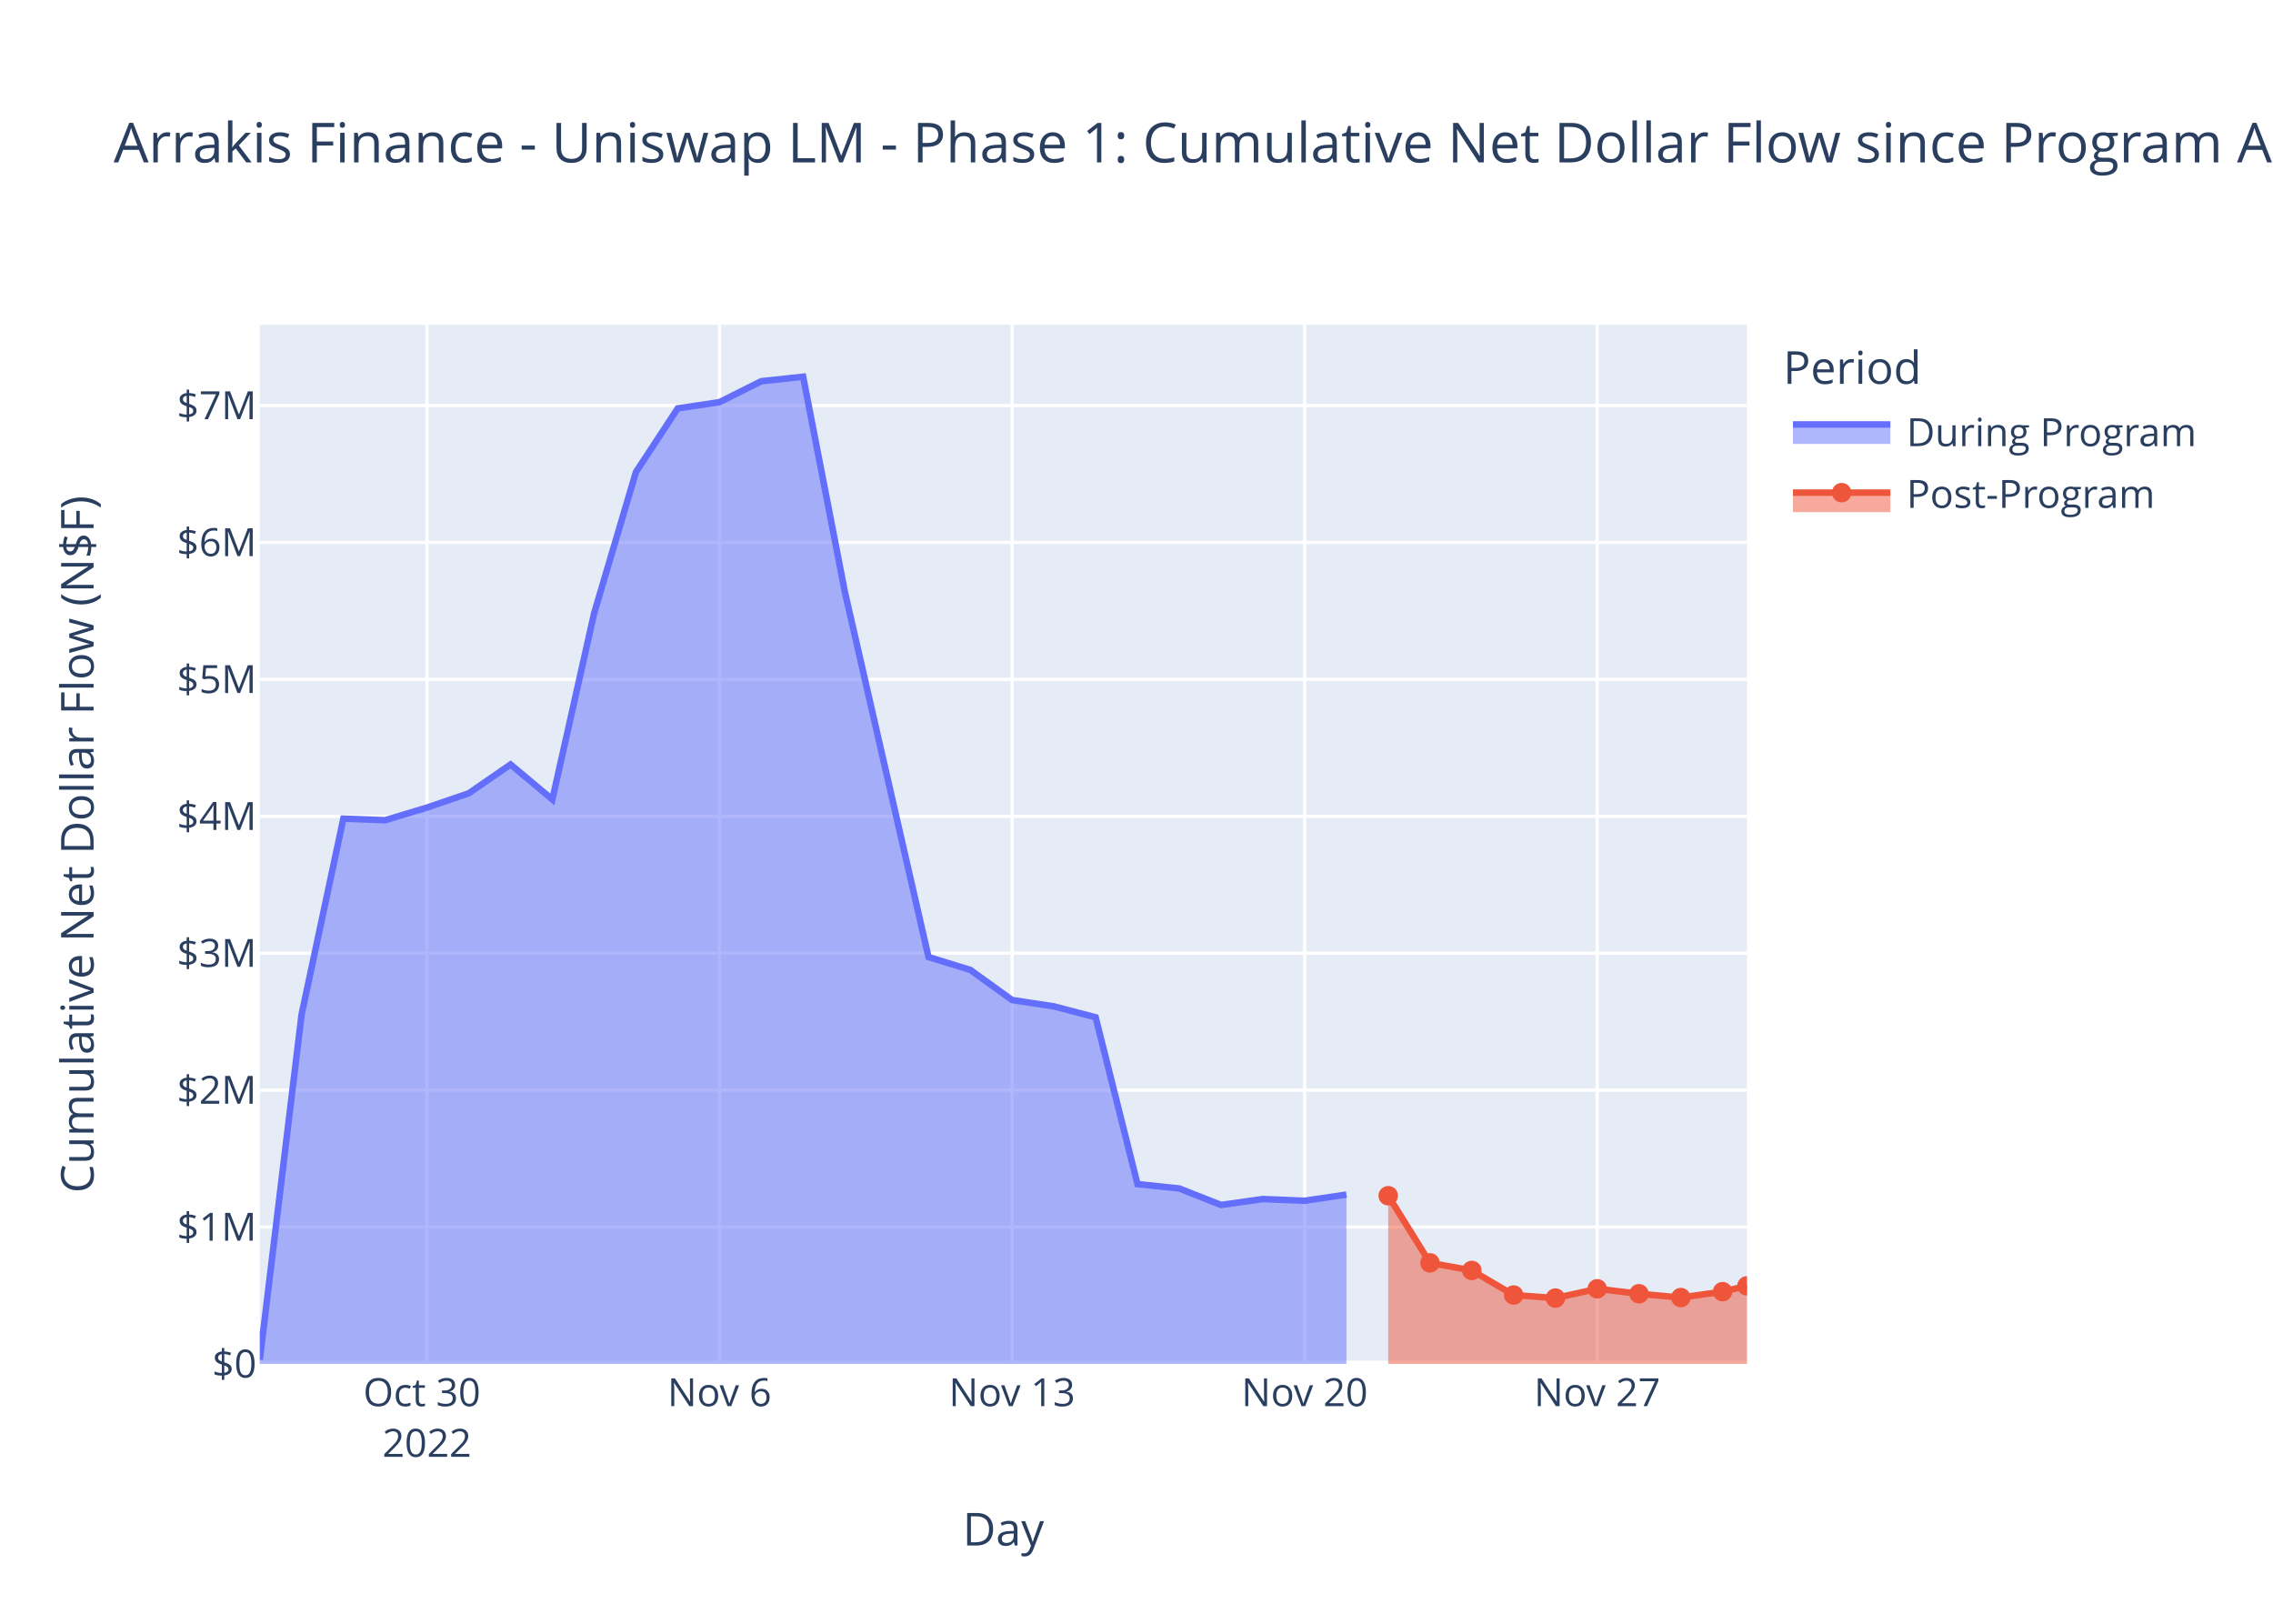
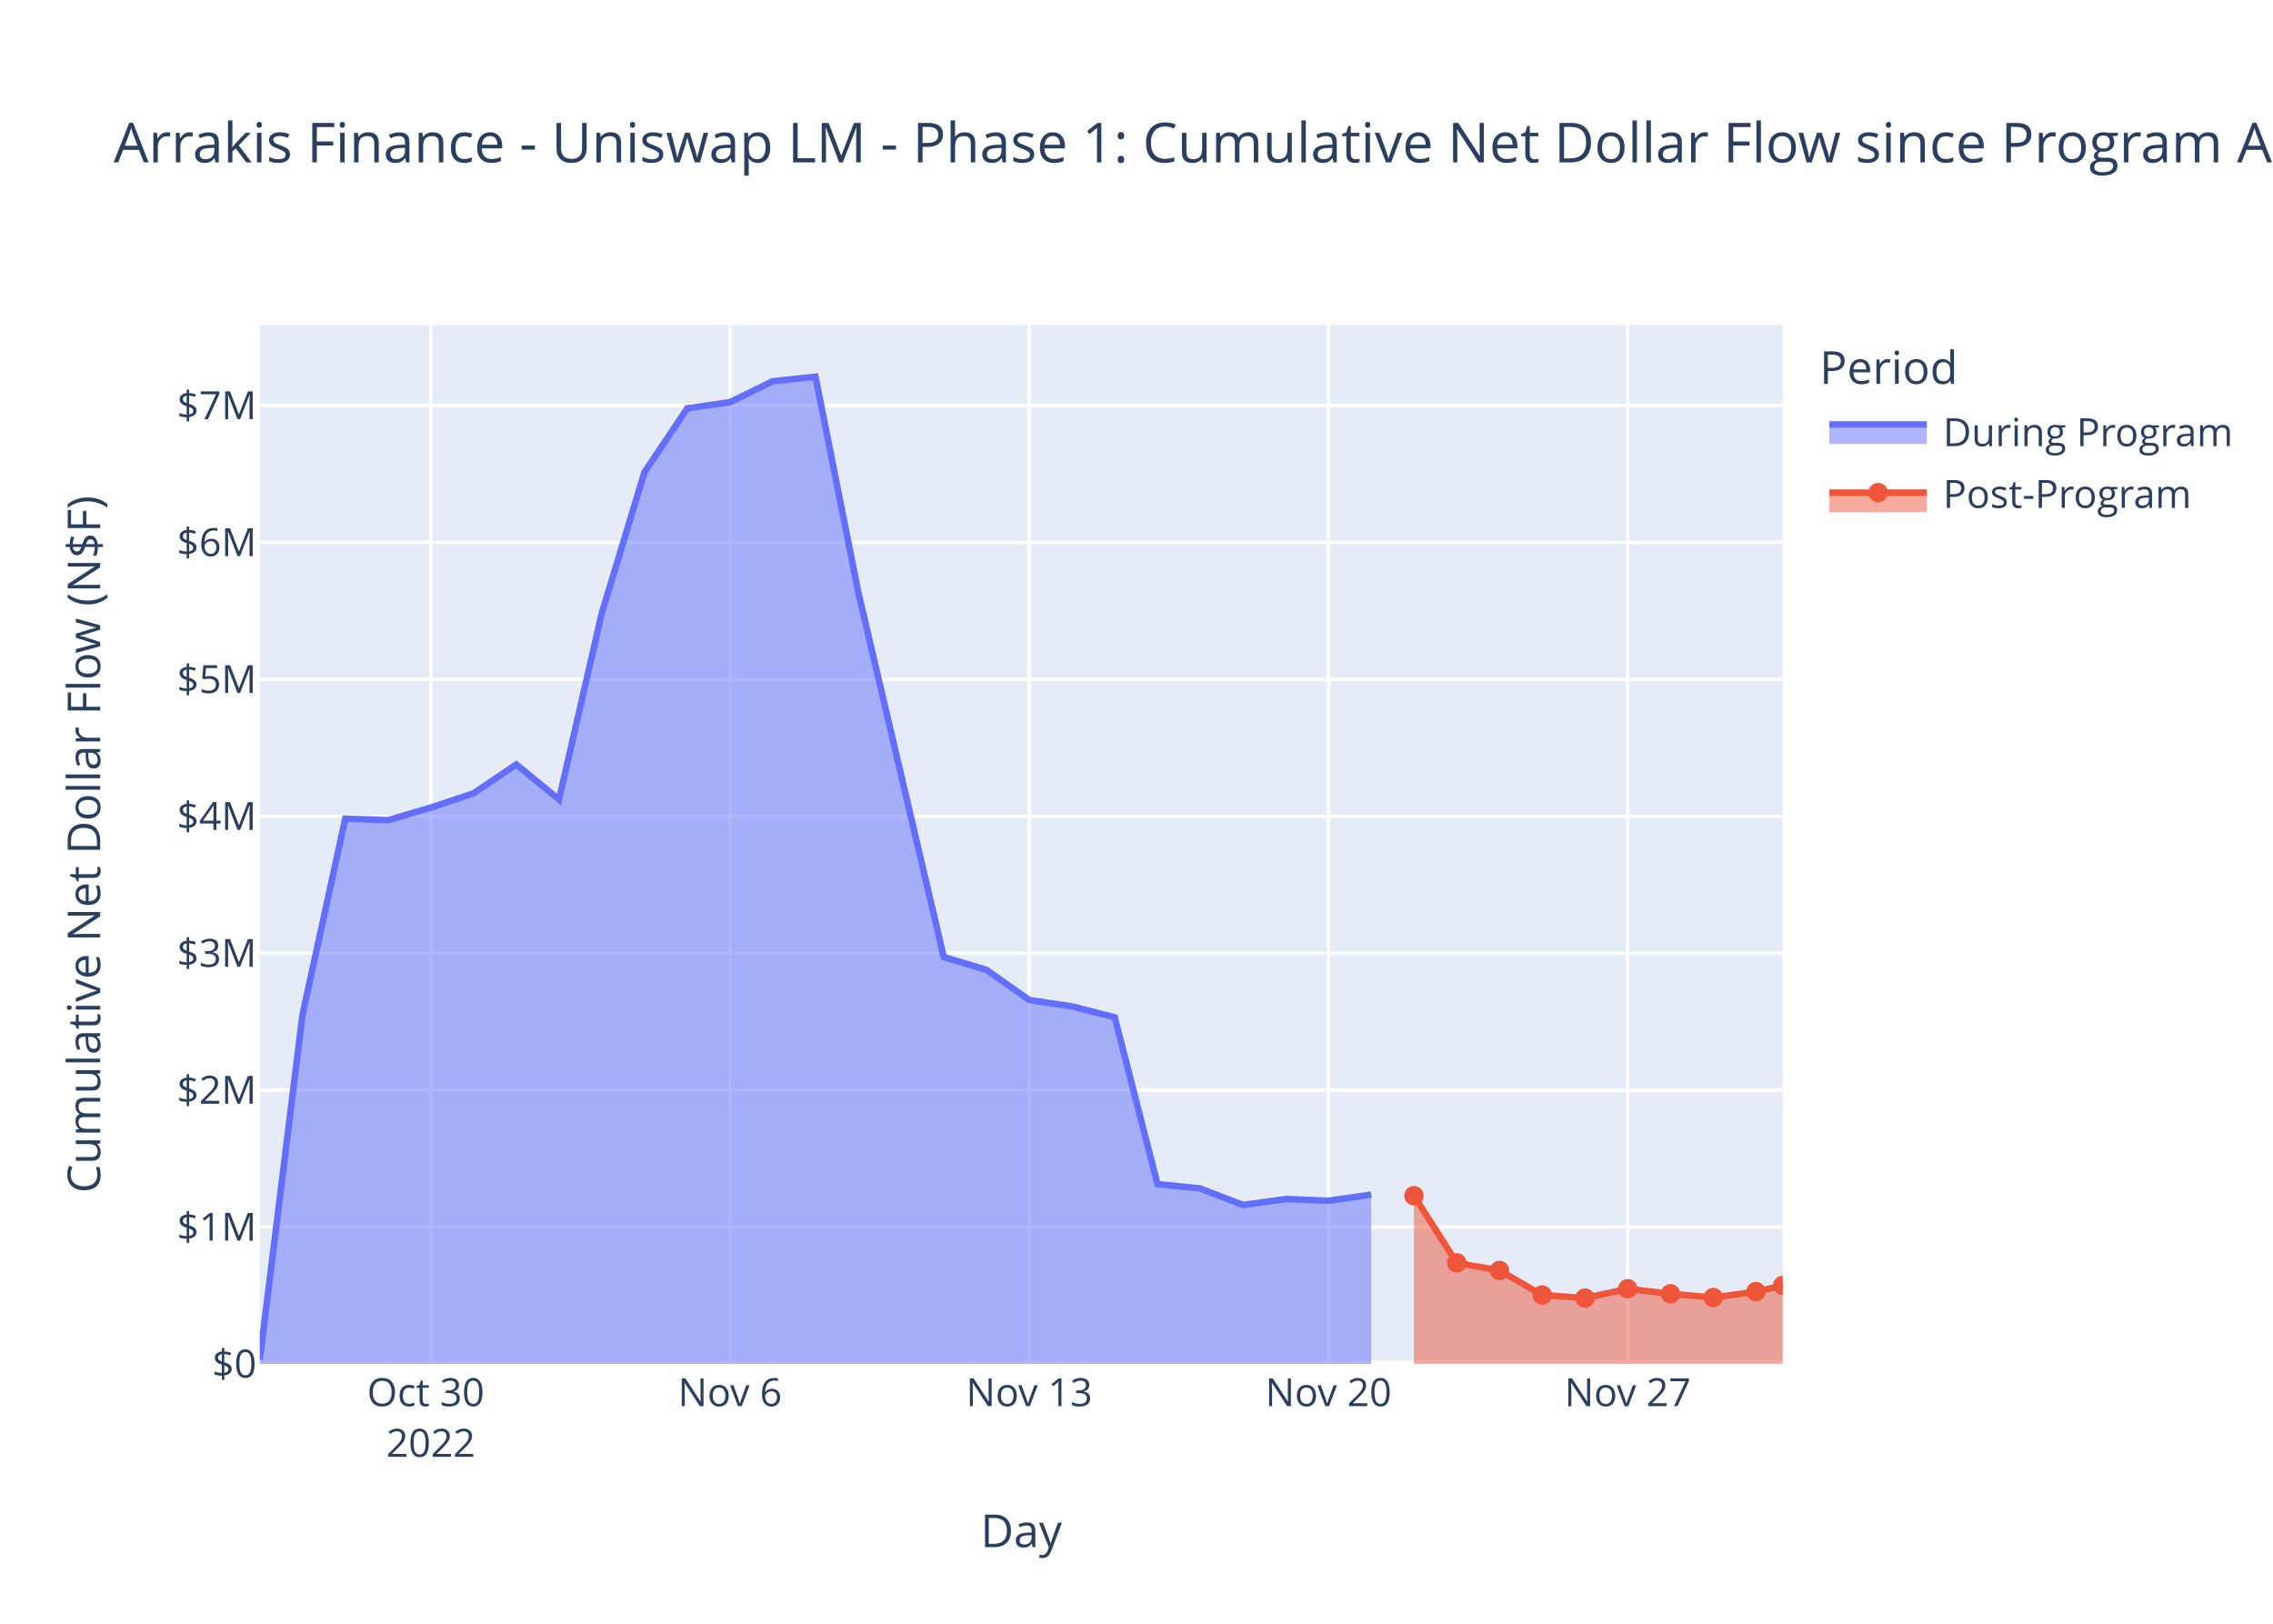
<svg xmlns="http://www.w3.org/2000/svg" class="main-svg" width="700" height="500" style="" viewBox="0 0 700 500">
  <rect x="0" y="0" width="700" height="500" style="fill: rgb(255, 255, 255); fill-opacity: 1;" />
-   <defs id="defs-522159">
+   <defs id="defs-14d1aa">
    <g class="clips">
-       <clipPath id="clip522159xyplot" class="plotclip">
-         <rect width="458" height="320" />
-       </clipPath>
-       <clipPath class="axesclip" id="clip522159x">
-         <rect x="80" y="0" width="458" height="500" />
-       </clipPath>
-       <clipPath class="axesclip" id="clip522159y">
+       <clipPath id="clip14d1aaxyplot" class="plotclip">
+         <rect width="469" height="320" />
+       </clipPath>
+       <clipPath class="axesclip" id="clip14d1aax">
+         <rect x="80" y="0" width="469" height="500" />
+       </clipPath>
+       <clipPath class="axesclip" id="clip14d1aay">
        <rect x="0" y="100" width="700" height="320" />
      </clipPath>
-       <clipPath class="axesclip" id="clip522159xy">
-         <rect x="80" y="100" width="458" height="320" />
+       <clipPath class="axesclip" id="clip14d1aaxy">
+         <rect x="80" y="100" width="469" height="320" />
      </clipPath>
    </g>
    <g class="gradients" />
    <g class="patterns" />
  </defs>
  <g class="bglayer">
-     <rect class="bg" x="80" y="100" width="458" height="320" style="fill: rgb(229, 236, 246); fill-opacity: 1; stroke-width: 0;" />
+     <rect class="bg" x="80" y="100" width="469" height="320" style="fill: rgb(229, 236, 246); fill-opacity: 1; stroke-width: 0;" />
  </g>
  <g class="layer-below">
    <g class="imagelayer" />
    <g class="shapelayer" />
  </g>
  <g class="cartesianlayer">
    <g class="subplot xy">
      <g class="layer-subplot">
        <g class="shapelayer" />
        <g class="imagelayer" />
      </g>
      <g class="minor-gridlayer">
        <g class="x" />
        <g class="y" />
      </g>
      <g class="gridlayer">
        <g class="x">
-           <path class="xgrid crisp" transform="translate(131.48,0)" d="M0,100v320" style="stroke: rgb(255, 255, 255); stroke-opacity: 1; stroke-width: 1px;" />
-           <path class="xgrid crisp" transform="translate(221.58,0)" d="M0,100v320" style="stroke: rgb(255, 255, 255); stroke-opacity: 1; stroke-width: 1px;" />
-           <path class="xgrid crisp" transform="translate(311.68,0)" d="M0,100v320" style="stroke: rgb(255, 255, 255); stroke-opacity: 1; stroke-width: 1px;" />
-           <path class="xgrid crisp" transform="translate(401.78,0)" d="M0,100v320" style="stroke: rgb(255, 255, 255); stroke-opacity: 1; stroke-width: 1px;" />
-           <path class="xgrid crisp" transform="translate(491.88,0)" d="M0,100v320" style="stroke: rgb(255, 255, 255); stroke-opacity: 1; stroke-width: 1px;" />
+           <path class="xgrid crisp" transform="translate(132.66,0)" d="M0,100v320" style="stroke: rgb(255, 255, 255); stroke-opacity: 1; stroke-width: 1px;" />
+           <path class="xgrid crisp" transform="translate(224.81,0)" d="M0,100v320" style="stroke: rgb(255, 255, 255); stroke-opacity: 1; stroke-width: 1px;" />
+           <path class="xgrid crisp" transform="translate(316.97,0)" d="M0,100v320" style="stroke: rgb(255, 255, 255); stroke-opacity: 1; stroke-width: 1px;" />
+           <path class="xgrid crisp" transform="translate(409.12,0)" d="M0,100v320" style="stroke: rgb(255, 255, 255); stroke-opacity: 1; stroke-width: 1px;" />
+           <path class="xgrid crisp" transform="translate(501.28,0)" d="M0,100v320" style="stroke: rgb(255, 255, 255); stroke-opacity: 1; stroke-width: 1px;" />
        </g>
        <g class="y">
-           <path class="ygrid crisp" transform="translate(0,377.84)" d="M80,0h458" style="stroke: rgb(255, 255, 255); stroke-opacity: 1; stroke-width: 1px;" />
-           <path class="ygrid crisp" transform="translate(0,335.68)" d="M80,0h458" style="stroke: rgb(255, 255, 255); stroke-opacity: 1; stroke-width: 1px;" />
-           <path class="ygrid crisp" transform="translate(0,293.52)" d="M80,0h458" style="stroke: rgb(255, 255, 255); stroke-opacity: 1; stroke-width: 1px;" />
-           <path class="ygrid crisp" transform="translate(0,251.36)" d="M80,0h458" style="stroke: rgb(255, 255, 255); stroke-opacity: 1; stroke-width: 1px;" />
-           <path class="ygrid crisp" transform="translate(0,209.2)" d="M80,0h458" style="stroke: rgb(255, 255, 255); stroke-opacity: 1; stroke-width: 1px;" />
-           <path class="ygrid crisp" transform="translate(0,167.04)" d="M80,0h458" style="stroke: rgb(255, 255, 255); stroke-opacity: 1; stroke-width: 1px;" />
-           <path class="ygrid crisp" transform="translate(0,124.88)" d="M80,0h458" style="stroke: rgb(255, 255, 255); stroke-opacity: 1; stroke-width: 1px;" />
+           <path class="ygrid crisp" transform="translate(0,377.84)" d="M80,0h469" style="stroke: rgb(255, 255, 255); stroke-opacity: 1; stroke-width: 1px;" />
+           <path class="ygrid crisp" transform="translate(0,335.68)" d="M80,0h469" style="stroke: rgb(255, 255, 255); stroke-opacity: 1; stroke-width: 1px;" />
+           <path class="ygrid crisp" transform="translate(0,293.52)" d="M80,0h469" style="stroke: rgb(255, 255, 255); stroke-opacity: 1; stroke-width: 1px;" />
+           <path class="ygrid crisp" transform="translate(0,251.36)" d="M80,0h469" style="stroke: rgb(255, 255, 255); stroke-opacity: 1; stroke-width: 1px;" />
+           <path class="ygrid crisp" transform="translate(0,209.2)" d="M80,0h469" style="stroke: rgb(255, 255, 255); stroke-opacity: 1; stroke-width: 1px;" />
+           <path class="ygrid crisp" transform="translate(0,167.04)" d="M80,0h469" style="stroke: rgb(255, 255, 255); stroke-opacity: 1; stroke-width: 1px;" />
+           <path class="ygrid crisp" transform="translate(0,124.88)" d="M80,0h469" style="stroke: rgb(255, 255, 255); stroke-opacity: 1; stroke-width: 1px;" />
        </g>
      </g>
      <g class="zerolinelayer">
-         <path class="yzl zl crisp" transform="translate(0,420)" d="M80,0h458" style="stroke: rgb(255, 255, 255); stroke-opacity: 1; stroke-width: 2px;" />
+         <path class="yzl zl crisp" transform="translate(0,420)" d="M80,0h469" style="stroke: rgb(255, 255, 255); stroke-opacity: 1; stroke-width: 2px;" />
      </g>
      <path class="xlines-below" />
      <path class="ylines-below" />
      <g class="overlines-below" />
      <g class="xaxislayer-below" />
      <g class="yaxislayer-below" />
      <g class="overaxes-below" />
-       <g class="plot" transform="translate(80,100)" clip-path="url(#clip522159xyplot)">
+       <g class="plot" transform="translate(80,100)" clip-path="url(#clip14d1aaxyplot)">
        <g class="scatterlayer mlayer">
-           <g class="trace scatter trace6a325b" style="stroke-miterlimit: 2;">
+           <g class="trace scatter trace135894" style="stroke-miterlimit: 2;">
            <g class="fills">
              <g>
-                 <path class="js-fill" d="M334.65,320L0,320L0,318.69L12.87,212.44L25.74,152.1L38.61,152.56L51.48,148.68L64.36,144.28L77.23,135.4L90.1,146.17L102.97,88.84L115.84,45.37L128.71,25.76L141.58,23.83L154.45,17.39L167.33,16L180.2,82.34L205.94,194.7L218.81,198.66L231.68,207.94L244.55,209.89L257.42,213.26L270.3,264.62L283.17,265.97L296.04,271.04L308.91,269.22L321.78,269.75L334.65,267.85" style="fill: rgb(99, 110, 250); fill-opacity: 0.5; stroke-width: 0;" />
+                 <path class="js-fill" d="M342.29,320L0,320L0,318.69L13.16,212.44L26.33,152.1L39.49,152.56L52.66,148.68L65.82,144.28L78.99,135.4L92.15,146.17L105.32,88.84L118.48,45.37L131.65,25.76L144.81,23.83L157.98,17.39L171.14,16L184.31,82.34L210.64,194.7L223.8,198.66L236.97,207.94L250.13,209.89L263.3,213.26L276.46,264.62L289.63,265.97L302.79,271.04L315.96,269.22L329.12,269.75L342.29,267.85" style="fill: rgb(99, 110, 250); fill-opacity: 0.5; stroke-width: 0;" />
              </g>
            </g>
            <g class="errorbars" />
            <g class="lines">
-               <path class="js-line" d="M0,318.69L12.87,212.44L25.74,152.1L38.61,152.56L51.48,148.68L64.36,144.28L77.23,135.4L90.1,146.17L102.97,88.84L115.84,45.37L128.71,25.76L141.58,23.83L154.45,17.39L167.33,16L180.2,82.34L205.94,194.7L218.81,198.66L231.68,207.94L244.55,209.89L257.42,213.26L270.3,264.62L283.17,265.97L296.04,271.04L308.91,269.22L321.78,269.75L334.65,267.85" style="vector-effect: non-scaling-stroke; fill: none; stroke: rgb(99, 110, 250); stroke-opacity: 1; stroke-width: 2px; opacity: 1;" />
+               <path class="js-line" d="M0,318.69L13.16,212.44L26.33,152.1L39.49,152.56L52.66,148.68L65.82,144.28L78.99,135.4L92.15,146.17L105.32,88.84L118.48,45.37L131.65,25.76L144.81,23.83L157.98,17.39L171.14,16L184.31,82.34L210.64,194.7L223.8,198.66L236.97,207.94L250.13,209.89L263.3,213.26L276.46,264.62L289.63,265.97L302.79,271.04L315.96,269.22L329.12,269.75L342.29,267.85" style="vector-effect: non-scaling-stroke; fill: none; stroke: rgb(99, 110, 250); stroke-opacity: 1; stroke-width: 2px; opacity: 1;" />
            </g>
            <g class="points" />
            <g class="text" />
          </g>
-           <g class="trace scatter trace2ac5b4" style="stroke-miterlimit: 2;">
+           <g class="trace scatter trace579825" style="stroke-miterlimit: 2;">
            <g class="fills">
              <g>
-                 <path class="js-fill" d="M458,320L347.52,320L347.52,268.2L360.39,288.88L373.27,291.21L386.14,298.78L399.01,299.72L411.88,296.86L424.75,298.39L437.62,299.56L450.49,297.74L458,295.95" style="fill: rgb(239, 85, 59); fill-opacity: 0.5; stroke-width: 0;" />
+                 <path class="js-fill" d="M469,320L355.45,320L355.45,268.2L368.62,288.88L381.78,291.21L394.95,298.78L408.11,299.72L421.28,296.86L434.44,298.39L447.61,299.56L460.77,297.74L469,295.84" style="fill: rgb(239, 85, 59); fill-opacity: 0.5; stroke-width: 0;" />
              </g>
            </g>
            <g class="errorbars" />
            <g class="lines">
-               <path class="js-line" d="M347.52,268.2L360.39,288.88L373.27,291.21L386.14,298.78L399.01,299.72L411.88,296.86L424.75,298.39L437.62,299.56L450.49,297.74L458,295.95" style="vector-effect: non-scaling-stroke; fill: none; stroke: rgb(239, 85, 59); stroke-opacity: 1; stroke-width: 2px; opacity: 1;" />
+               <path class="js-line" d="M355.45,268.2L368.62,288.88L381.78,291.21L394.95,298.78L408.11,299.72L421.28,296.86L434.44,298.39L447.61,299.56L460.77,297.74L469,295.84" style="vector-effect: non-scaling-stroke; fill: none; stroke: rgb(239, 85, 59); stroke-opacity: 1; stroke-width: 2px; opacity: 1;" />
            </g>
            <g class="points">
-               <path class="point" transform="translate(347.52,268.2)" d="M3,0A3,3 0 1,1 0,-3A3,3 0 0,1 3,0Z" style="opacity: 1; stroke-width: 0px; fill: rgb(239, 85, 59); fill-opacity: 1;" />
-               <path class="point" transform="translate(360.39,288.88)" d="M3,0A3,3 0 1,1 0,-3A3,3 0 0,1 3,0Z" style="opacity: 1; stroke-width: 0px; fill: rgb(239, 85, 59); fill-opacity: 1;" />
-               <path class="point" transform="translate(373.27,291.21)" d="M3,0A3,3 0 1,1 0,-3A3,3 0 0,1 3,0Z" style="opacity: 1; stroke-width: 0px; fill: rgb(239, 85, 59); fill-opacity: 1;" />
-               <path class="point" transform="translate(386.14,298.78)" d="M3,0A3,3 0 1,1 0,-3A3,3 0 0,1 3,0Z" style="opacity: 1; stroke-width: 0px; fill: rgb(239, 85, 59); fill-opacity: 1;" />
-               <path class="point" transform="translate(399.01,299.72)" d="M3,0A3,3 0 1,1 0,-3A3,3 0 0,1 3,0Z" style="opacity: 1; stroke-width: 0px; fill: rgb(239, 85, 59); fill-opacity: 1;" />
-               <path class="point" transform="translate(411.88,296.86)" d="M3,0A3,3 0 1,1 0,-3A3,3 0 0,1 3,0Z" style="opacity: 1; stroke-width: 0px; fill: rgb(239, 85, 59); fill-opacity: 1;" />
-               <path class="point" transform="translate(424.75,298.39)" d="M3,0A3,3 0 1,1 0,-3A3,3 0 0,1 3,0Z" style="opacity: 1; stroke-width: 0px; fill: rgb(239, 85, 59); fill-opacity: 1;" />
-               <path class="point" transform="translate(437.62,299.56)" d="M3,0A3,3 0 1,1 0,-3A3,3 0 0,1 3,0Z" style="opacity: 1; stroke-width: 0px; fill: rgb(239, 85, 59); fill-opacity: 1;" />
-               <path class="point" transform="translate(450.49,297.74)" d="M3,0A3,3 0 1,1 0,-3A3,3 0 0,1 3,0Z" style="opacity: 1; stroke-width: 0px; fill: rgb(239, 85, 59); fill-opacity: 1;" />
-               <path class="point" transform="translate(458,295.95)" d="M3,0A3,3 0 1,1 0,-3A3,3 0 0,1 3,0Z" style="opacity: 1; stroke-width: 0px; fill: rgb(239, 85, 59); fill-opacity: 1;" />
+               <path class="point" transform="translate(355.45,268.2)" d="M3,0A3,3 0 1,1 0,-3A3,3 0 0,1 3,0Z" style="opacity: 1; stroke-width: 0px; fill: rgb(239, 85, 59); fill-opacity: 1;" />
+               <path class="point" transform="translate(368.62,288.88)" d="M3,0A3,3 0 1,1 0,-3A3,3 0 0,1 3,0Z" style="opacity: 1; stroke-width: 0px; fill: rgb(239, 85, 59); fill-opacity: 1;" />
+               <path class="point" transform="translate(381.78,291.21)" d="M3,0A3,3 0 1,1 0,-3A3,3 0 0,1 3,0Z" style="opacity: 1; stroke-width: 0px; fill: rgb(239, 85, 59); fill-opacity: 1;" />
+               <path class="point" transform="translate(394.95,298.78)" d="M3,0A3,3 0 1,1 0,-3A3,3 0 0,1 3,0Z" style="opacity: 1; stroke-width: 0px; fill: rgb(239, 85, 59); fill-opacity: 1;" />
+               <path class="point" transform="translate(408.11,299.72)" d="M3,0A3,3 0 1,1 0,-3A3,3 0 0,1 3,0Z" style="opacity: 1; stroke-width: 0px; fill: rgb(239, 85, 59); fill-opacity: 1;" />
+               <path class="point" transform="translate(421.28,296.86)" d="M3,0A3,3 0 1,1 0,-3A3,3 0 0,1 3,0Z" style="opacity: 1; stroke-width: 0px; fill: rgb(239, 85, 59); fill-opacity: 1;" />
+               <path class="point" transform="translate(434.44,298.39)" d="M3,0A3,3 0 1,1 0,-3A3,3 0 0,1 3,0Z" style="opacity: 1; stroke-width: 0px; fill: rgb(239, 85, 59); fill-opacity: 1;" />
+               <path class="point" transform="translate(447.61,299.56)" d="M3,0A3,3 0 1,1 0,-3A3,3 0 0,1 3,0Z" style="opacity: 1; stroke-width: 0px; fill: rgb(239, 85, 59); fill-opacity: 1;" />
+               <path class="point" transform="translate(460.77,297.74)" d="M3,0A3,3 0 1,1 0,-3A3,3 0 0,1 3,0Z" style="opacity: 1; stroke-width: 0px; fill: rgb(239, 85, 59); fill-opacity: 1;" />
+               <path class="point" transform="translate(469,295.84)" d="M3,0A3,3 0 1,1 0,-3A3,3 0 0,1 3,0Z" style="opacity: 1; stroke-width: 0px; fill: rgb(239, 85, 59); fill-opacity: 1;" />
            </g>
            <g class="text" />
          </g>
        </g>
      </g>
      <g class="overplot" />
      <path class="xlines-above crisp" d="M0,0" style="fill: none;" />
      <path class="ylines-above crisp" d="M0,0" style="fill: none;" />
      <g class="overlines-above" />
      <g class="xaxislayer-above">
        <g class="xtick">
-           <text text-anchor="middle" x="0" y="433" transform="translate(131.48,0)" style="font-family: 'Open Sans', verdana, arial, sans-serif; font-size: 12px; fill: rgb(42, 63, 95); fill-opacity: 1; white-space: pre; opacity: 1;">
+           <text text-anchor="middle" x="0" y="433" transform="translate(132.66,0)" style="font-family: 'Open Sans', verdana, arial, sans-serif; font-size: 12px; fill: rgb(42, 63, 95); fill-opacity: 1; white-space: pre; opacity: 1;">
            <tspan class="line" dy="0em" x="0" y="433">Oct 30</tspan>
            <tspan class="line" dy="1.3em" x="0" y="433">2022</tspan>
          </text>
        </g>
        <g class="xtick">
-           <text text-anchor="middle" x="0" y="433" style="font-family: 'Open Sans', verdana, arial, sans-serif; font-size: 12px; fill: rgb(42, 63, 95); fill-opacity: 1; white-space: pre; opacity: 1;" transform="translate(221.58,0)">Nov 6</text>
-         </g>
-         <g class="xtick">
-           <text text-anchor="middle" x="0" y="433" style="font-family: 'Open Sans', verdana, arial, sans-serif; font-size: 12px; fill: rgb(42, 63, 95); fill-opacity: 1; white-space: pre; opacity: 1;" transform="translate(311.68,0)">Nov 13</text>
-         </g>
-         <g class="xtick">
-           <text text-anchor="middle" x="0" y="433" style="font-family: 'Open Sans', verdana, arial, sans-serif; font-size: 12px; fill: rgb(42, 63, 95); fill-opacity: 1; white-space: pre; opacity: 1;" transform="translate(401.78,0)">Nov 20</text>
-         </g>
-         <g class="xtick">
-           <text text-anchor="middle" x="0" y="433" style="font-family: 'Open Sans', verdana, arial, sans-serif; font-size: 12px; fill: rgb(42, 63, 95); fill-opacity: 1; white-space: pre; opacity: 1;" transform="translate(491.88,0)">Nov 27</text>
+           <text text-anchor="middle" x="0" y="433" style="font-family: 'Open Sans', verdana, arial, sans-serif; font-size: 12px; fill: rgb(42, 63, 95); fill-opacity: 1; white-space: pre; opacity: 1;" transform="translate(224.81,0)">Nov 6</text>
+         </g>
+         <g class="xtick">
+           <text text-anchor="middle" x="0" y="433" style="font-family: 'Open Sans', verdana, arial, sans-serif; font-size: 12px; fill: rgb(42, 63, 95); fill-opacity: 1; white-space: pre; opacity: 1;" transform="translate(316.97,0)">Nov 13</text>
+         </g>
+         <g class="xtick">
+           <text text-anchor="middle" x="0" y="433" style="font-family: 'Open Sans', verdana, arial, sans-serif; font-size: 12px; fill: rgb(42, 63, 95); fill-opacity: 1; white-space: pre; opacity: 1;" transform="translate(409.12,0)">Nov 20</text>
+         </g>
+         <g class="xtick">
+           <text text-anchor="middle" x="0" y="433" style="font-family: 'Open Sans', verdana, arial, sans-serif; font-size: 12px; fill: rgb(42, 63, 95); fill-opacity: 1; white-space: pre; opacity: 1;" transform="translate(501.28,0)">Nov 27</text>
        </g>
      </g>
      <g class="yaxislayer-above">
        <g class="ytick">
          <text text-anchor="end" x="79" y="4.2" transform="translate(0,420)" style="font-family: 'Open Sans', verdana, arial, sans-serif; font-size: 12px; fill: rgb(42, 63, 95); fill-opacity: 1; white-space: pre; opacity: 1;">$0</text>
        </g>
        <g class="ytick">
          <text text-anchor="end" x="79" y="4.2" style="font-family: 'Open Sans', verdana, arial, sans-serif; font-size: 12px; fill: rgb(42, 63, 95); fill-opacity: 1; white-space: pre; opacity: 1;" transform="translate(0,377.84)">$1M</text>
        </g>
        <g class="ytick">
          <text text-anchor="end" x="79" y="4.2" style="font-family: 'Open Sans', verdana, arial, sans-serif; font-size: 12px; fill: rgb(42, 63, 95); fill-opacity: 1; white-space: pre; opacity: 1;" transform="translate(0,335.68)">$2M</text>
        </g>
        <g class="ytick">
          <text text-anchor="end" x="79" y="4.2" style="font-family: 'Open Sans', verdana, arial, sans-serif; font-size: 12px; fill: rgb(42, 63, 95); fill-opacity: 1; white-space: pre; opacity: 1;" transform="translate(0,293.52)">$3M</text>
        </g>
        <g class="ytick">
          <text text-anchor="end" x="79" y="4.2" style="font-family: 'Open Sans', verdana, arial, sans-serif; font-size: 12px; fill: rgb(42, 63, 95); fill-opacity: 1; white-space: pre; opacity: 1;" transform="translate(0,251.36)">$4M</text>
        </g>
        <g class="ytick">
          <text text-anchor="end" x="79" y="4.2" style="font-family: 'Open Sans', verdana, arial, sans-serif; font-size: 12px; fill: rgb(42, 63, 95); fill-opacity: 1; white-space: pre; opacity: 1;" transform="translate(0,209.2)">$5M</text>
        </g>
        <g class="ytick">
          <text text-anchor="end" x="79" y="4.2" style="font-family: 'Open Sans', verdana, arial, sans-serif; font-size: 12px; fill: rgb(42, 63, 95); fill-opacity: 1; white-space: pre; opacity: 1;" transform="translate(0,167.04)">$6M</text>
        </g>
        <g class="ytick">
          <text text-anchor="end" x="79" y="4.2" style="font-family: 'Open Sans', verdana, arial, sans-serif; font-size: 12px; fill: rgb(42, 63, 95); fill-opacity: 1; white-space: pre; opacity: 1;" transform="translate(0,124.88)">$7M</text>
        </g>
      </g>
      <g class="overaxes-above" />
    </g>
  </g>
  <g class="polarlayer" />
  <g class="smithlayer" />
  <g class="ternarylayer" />
  <g class="geolayer" />
  <g class="funnelarealayer" />
  <g class="pielayer" />
  <g class="iciclelayer" />
  <g class="treemaplayer" />
  <g class="sunburstlayer" />
  <g class="glimages" />
-   <defs id="topdefs-522159">
+   <defs id="topdefs-14d1aa">
    <g class="clips" />
-     <clipPath id="legend522159">
-       <rect width="141" height="67" x="0" y="0" />
+     <clipPath id="legend14d1aa">
+       <rect width="130" height="67" x="0" y="0" />
    </clipPath>
  </defs>
  <g class="layer-above">
    <g class="imagelayer" />
    <g class="shapelayer" />
  </g>
  <g class="infolayer">
-     <g class="legend" pointer-events="all" transform="translate(547.16,100)">
-       <rect class="bg" shape-rendering="crispEdges" width="141" height="67" x="0" y="0" style="stroke: rgb(68, 68, 68); stroke-opacity: 1; fill: rgb(255, 255, 255); fill-opacity: 1; stroke-width: 0px;" />
-       <g class="scrollbox" transform="" clip-path="url(#legend522159)">
+     <g class="legend" pointer-events="all" transform="translate(558.38,100)">
+       <rect class="bg" shape-rendering="crispEdges" width="130" height="67" x="0" y="0" style="stroke: rgb(68, 68, 68); stroke-opacity: 1; fill: rgb(255, 255, 255); fill-opacity: 1; stroke-width: 0px;" />
+       <g class="scrollbox" transform="" clip-path="url(#legend14d1aa)">
        <text class="legendtitletext" text-anchor="start" x="2" y="18.2" style="font-family: 'Open Sans', verdana, arial, sans-serif; font-size: 14px; fill: rgb(42, 63, 95); fill-opacity: 1; white-space: pre;">Period</text>
        <g class="groups">
          <g class="traces" transform="translate(0,32.7)" style="opacity: 1;">
            <text class="legendtext" text-anchor="start" x="40" y="4.68" style="font-family: 'Open Sans', verdana, arial, sans-serif; font-size: 12px; fill: rgb(42, 63, 95); fill-opacity: 1; white-space: pre;">During Program</text>
            <g class="layers">
              <g class="legendfill">
                <path class="js-fill" d="M5,-2h30v6h-30z" style="stroke-width: 0; fill: rgb(99, 110, 250); fill-opacity: 0.5;" />
              </g>
              <g class="legendlines">
                <path class="js-line" d="M5,-2h30" style="fill: none; stroke: rgb(99, 110, 250); stroke-opacity: 1; stroke-width: 2px;" />
              </g>
              <g class="legendsymbols">
                <g class="legendpoints" />
              </g>
            </g>
-             <rect class="legendtoggle" x="0" y="-9.5" width="135.672" height="19" style="fill: rgb(0, 0, 0); fill-opacity: 0;" />
+             <rect class="legendtoggle" x="0" y="-9.5" width="124.703" height="19" style="fill: rgb(0, 0, 0); fill-opacity: 0;" />
          </g>
          <g class="traces" transform="translate(0,51.7)" style="opacity: 1;">
            <text class="legendtext" text-anchor="start" x="40" y="4.68" style="font-family: 'Open Sans', verdana, arial, sans-serif; font-size: 12px; fill: rgb(42, 63, 95); fill-opacity: 1; white-space: pre;">Post-Program</text>
            <g class="layers">
              <g class="legendfill">
                <path class="js-fill" d="M5,0h30v6h-30z" style="stroke-width: 0; fill: rgb(239, 85, 59); fill-opacity: 0.5;" />
              </g>
              <g class="legendlines">
                <path class="js-line" d="M5,0h30" style="fill: none; stroke: rgb(239, 85, 59); stroke-opacity: 1; stroke-width: 2px;" />
              </g>
              <g class="legendsymbols">
                <g class="legendpoints">
                  <path class="scatterpts" transform="translate(20,0)" d="M3,0A3,3 0 1,1 0,-3A3,3 0 0,1 3,0Z" style="opacity: 1; stroke-width: 0px; fill: rgb(239, 85, 59); fill-opacity: 1;" />
                </g>
              </g>
            </g>
-             <rect class="legendtoggle" x="0" y="-9.5" width="135.672" height="19" style="fill: rgb(0, 0, 0); fill-opacity: 0;" />
+             <rect class="legendtoggle" x="0" y="-9.5" width="124.703" height="19" style="fill: rgb(0, 0, 0); fill-opacity: 0;" />
          </g>
        </g>
      </g>
      <rect class="scrollbar" rx="20" ry="3" width="0" height="0" x="0" y="0" style="fill: rgb(128, 139, 164); fill-opacity: 1;" />
    </g>
    <g class="g-gtitle">
      <text class="gtitle" x="35" y="50" text-anchor="start" dy="0em" style="font-family: 'Open Sans', verdana, arial, sans-serif; font-size: 17px; fill: rgb(42, 63, 95); opacity: 1; font-weight: normal; white-space: pre;">Arrakis Finance - Uniswap LM - Phase 1: Cumulative Net Dollar Flow since Program Announcement</text>
    </g>
    <g class="g-xtitle">
-       <text class="xtitle" x="309" y="475.909" text-anchor="middle" style="font-family: 'Open Sans', verdana, arial, sans-serif; font-size: 14px; fill: rgb(42, 63, 95); opacity: 1; font-weight: normal; white-space: pre;">Day</text>
+       <text class="xtitle" x="314.5" y="476.409" text-anchor="middle" style="font-family: 'Open Sans', verdana, arial, sans-serif; font-size: 14px; fill: rgb(42, 63, 95); opacity: 1; font-weight: normal; white-space: pre;">Day</text>
    </g>
    <g class="g-ytitle">
-       <text class="ytitle" transform="rotate(-90,28.825,260)" x="28.825" y="260" text-anchor="middle" style="font-family: 'Open Sans', verdana, arial, sans-serif; font-size: 14px; fill: rgb(42, 63, 95); opacity: 1; font-weight: normal; white-space: pre;">Cumulative Net Dollar Flow (N$F)</text>
+       <text class="ytitle" transform="rotate(-90,30.85625,260)" x="30.856" y="260" text-anchor="middle" style="font-family: 'Open Sans', verdana, arial, sans-serif; font-size: 14px; fill: rgb(42, 63, 95); opacity: 1; font-weight: normal; white-space: pre;">Cumulative Net Dollar Flow (N$F)</text>
    </g>
  </g>
</svg>
